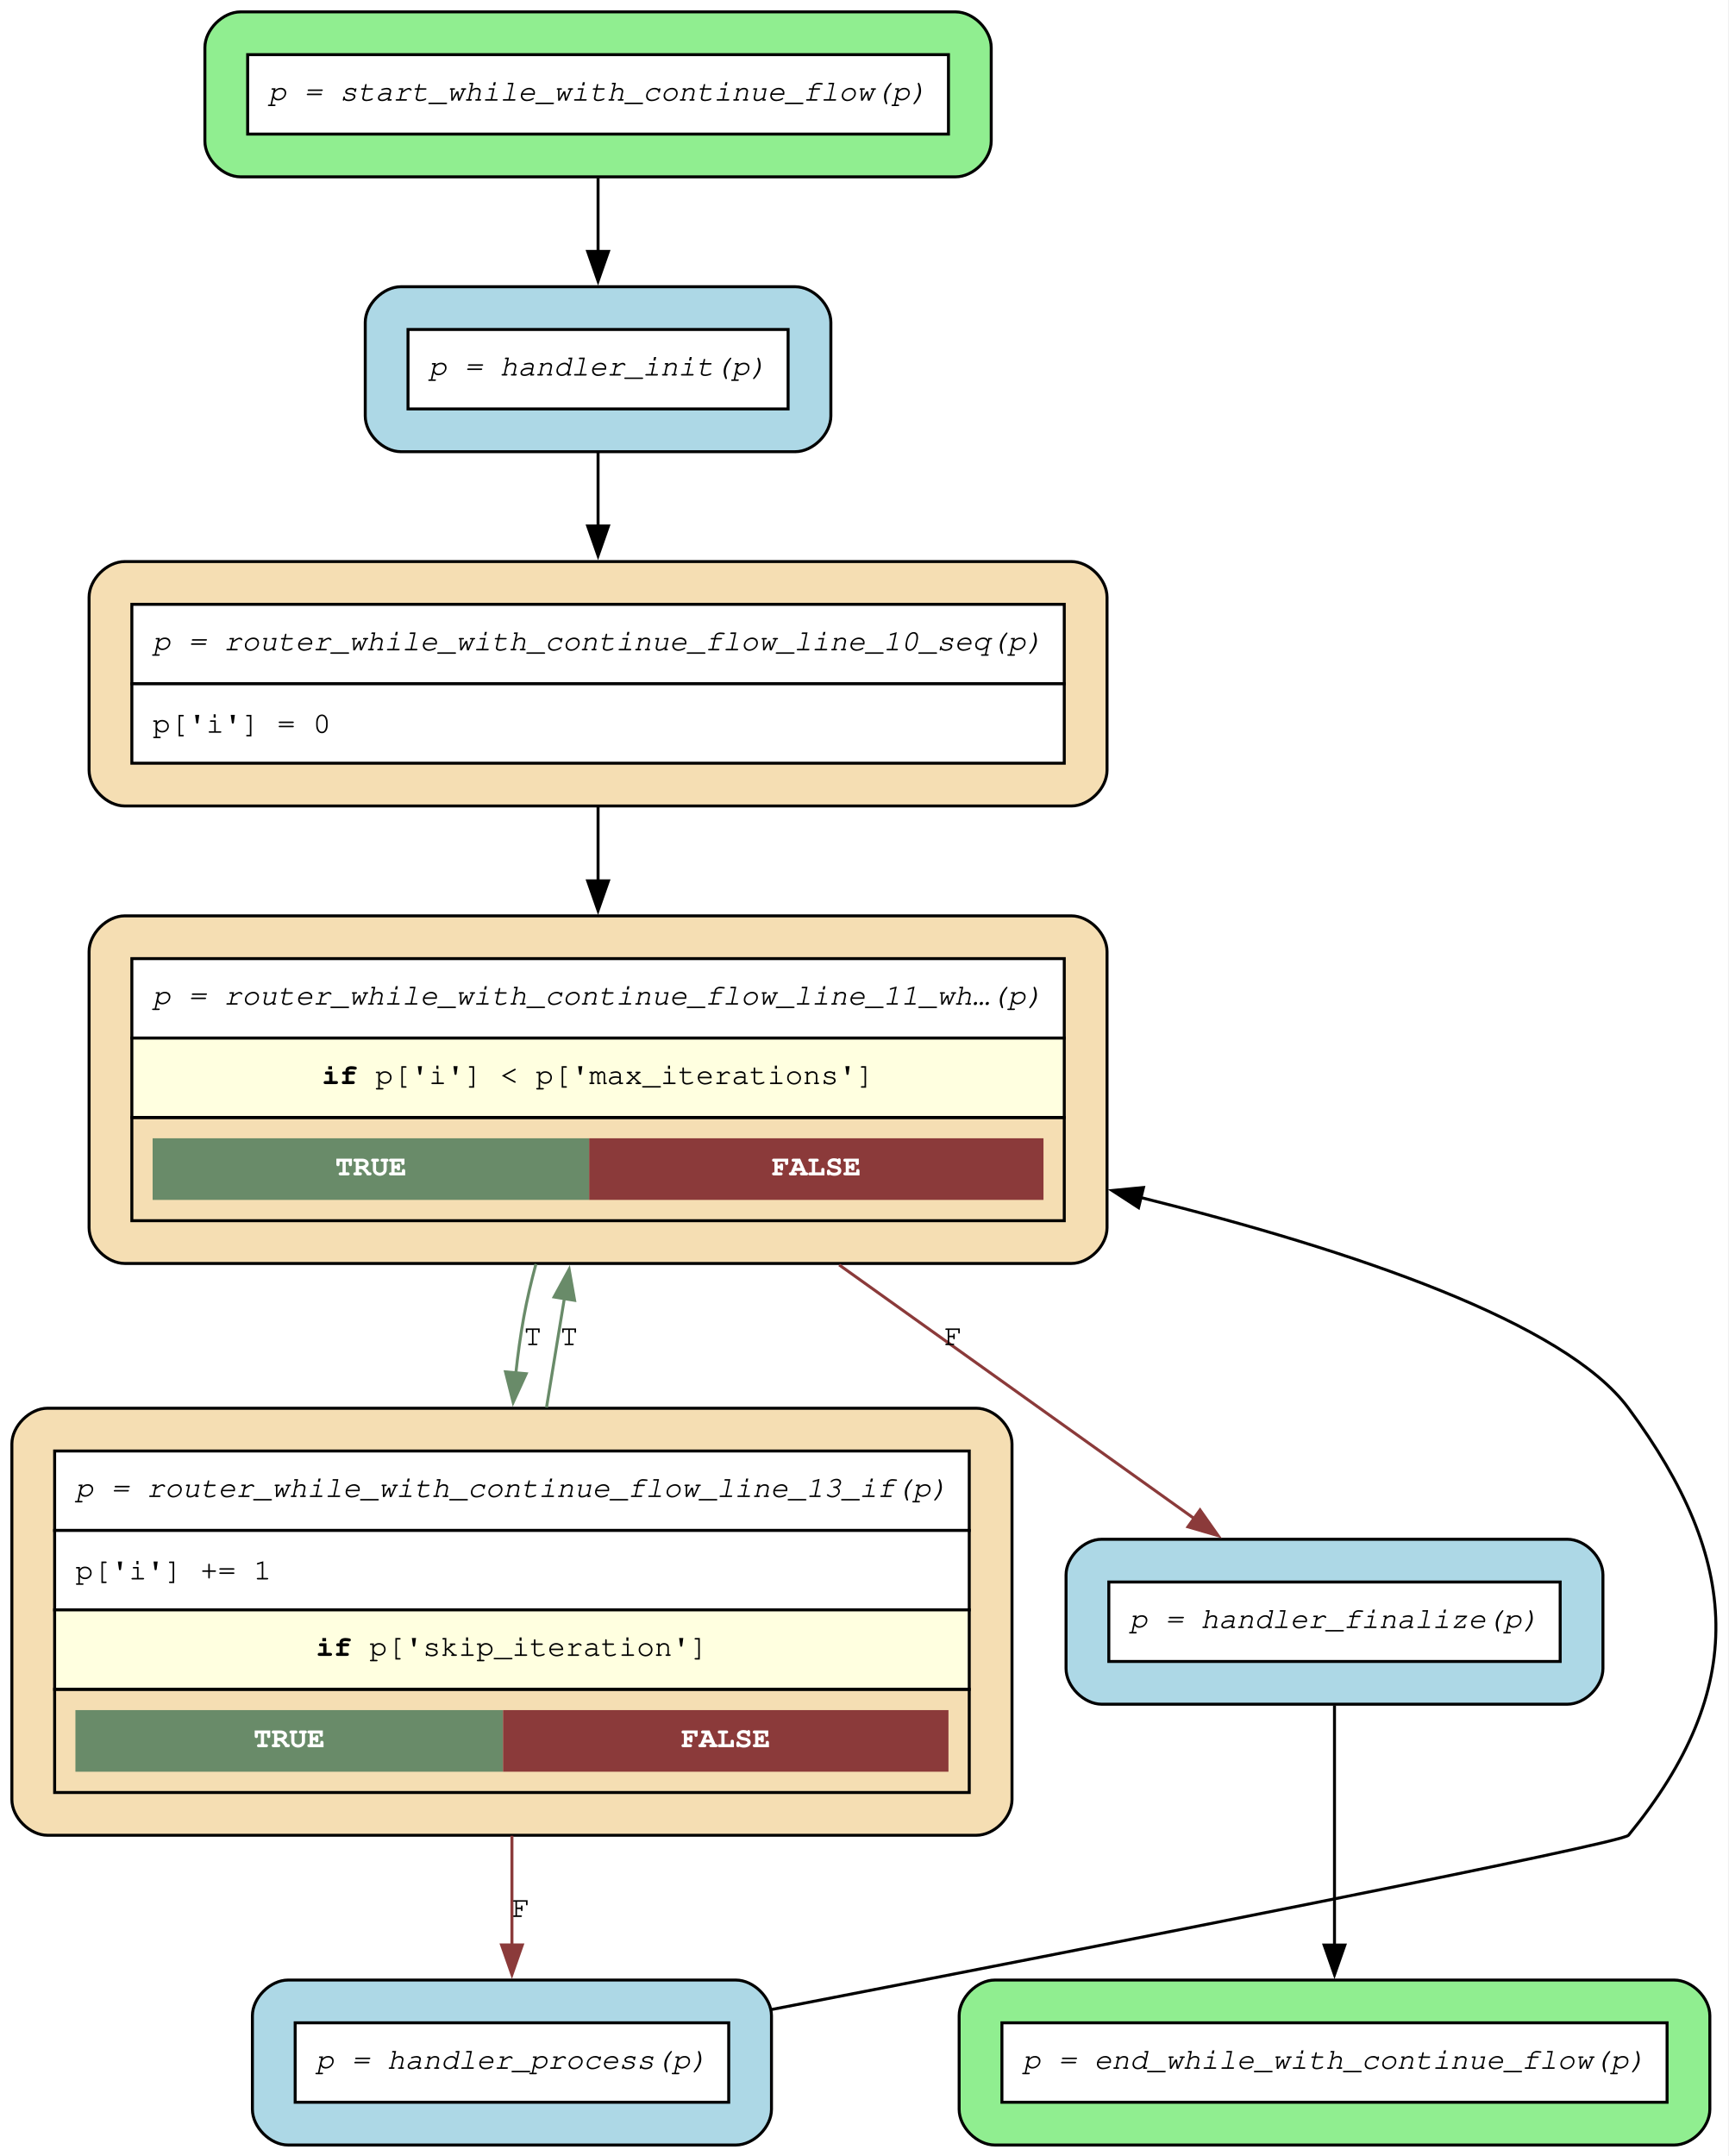
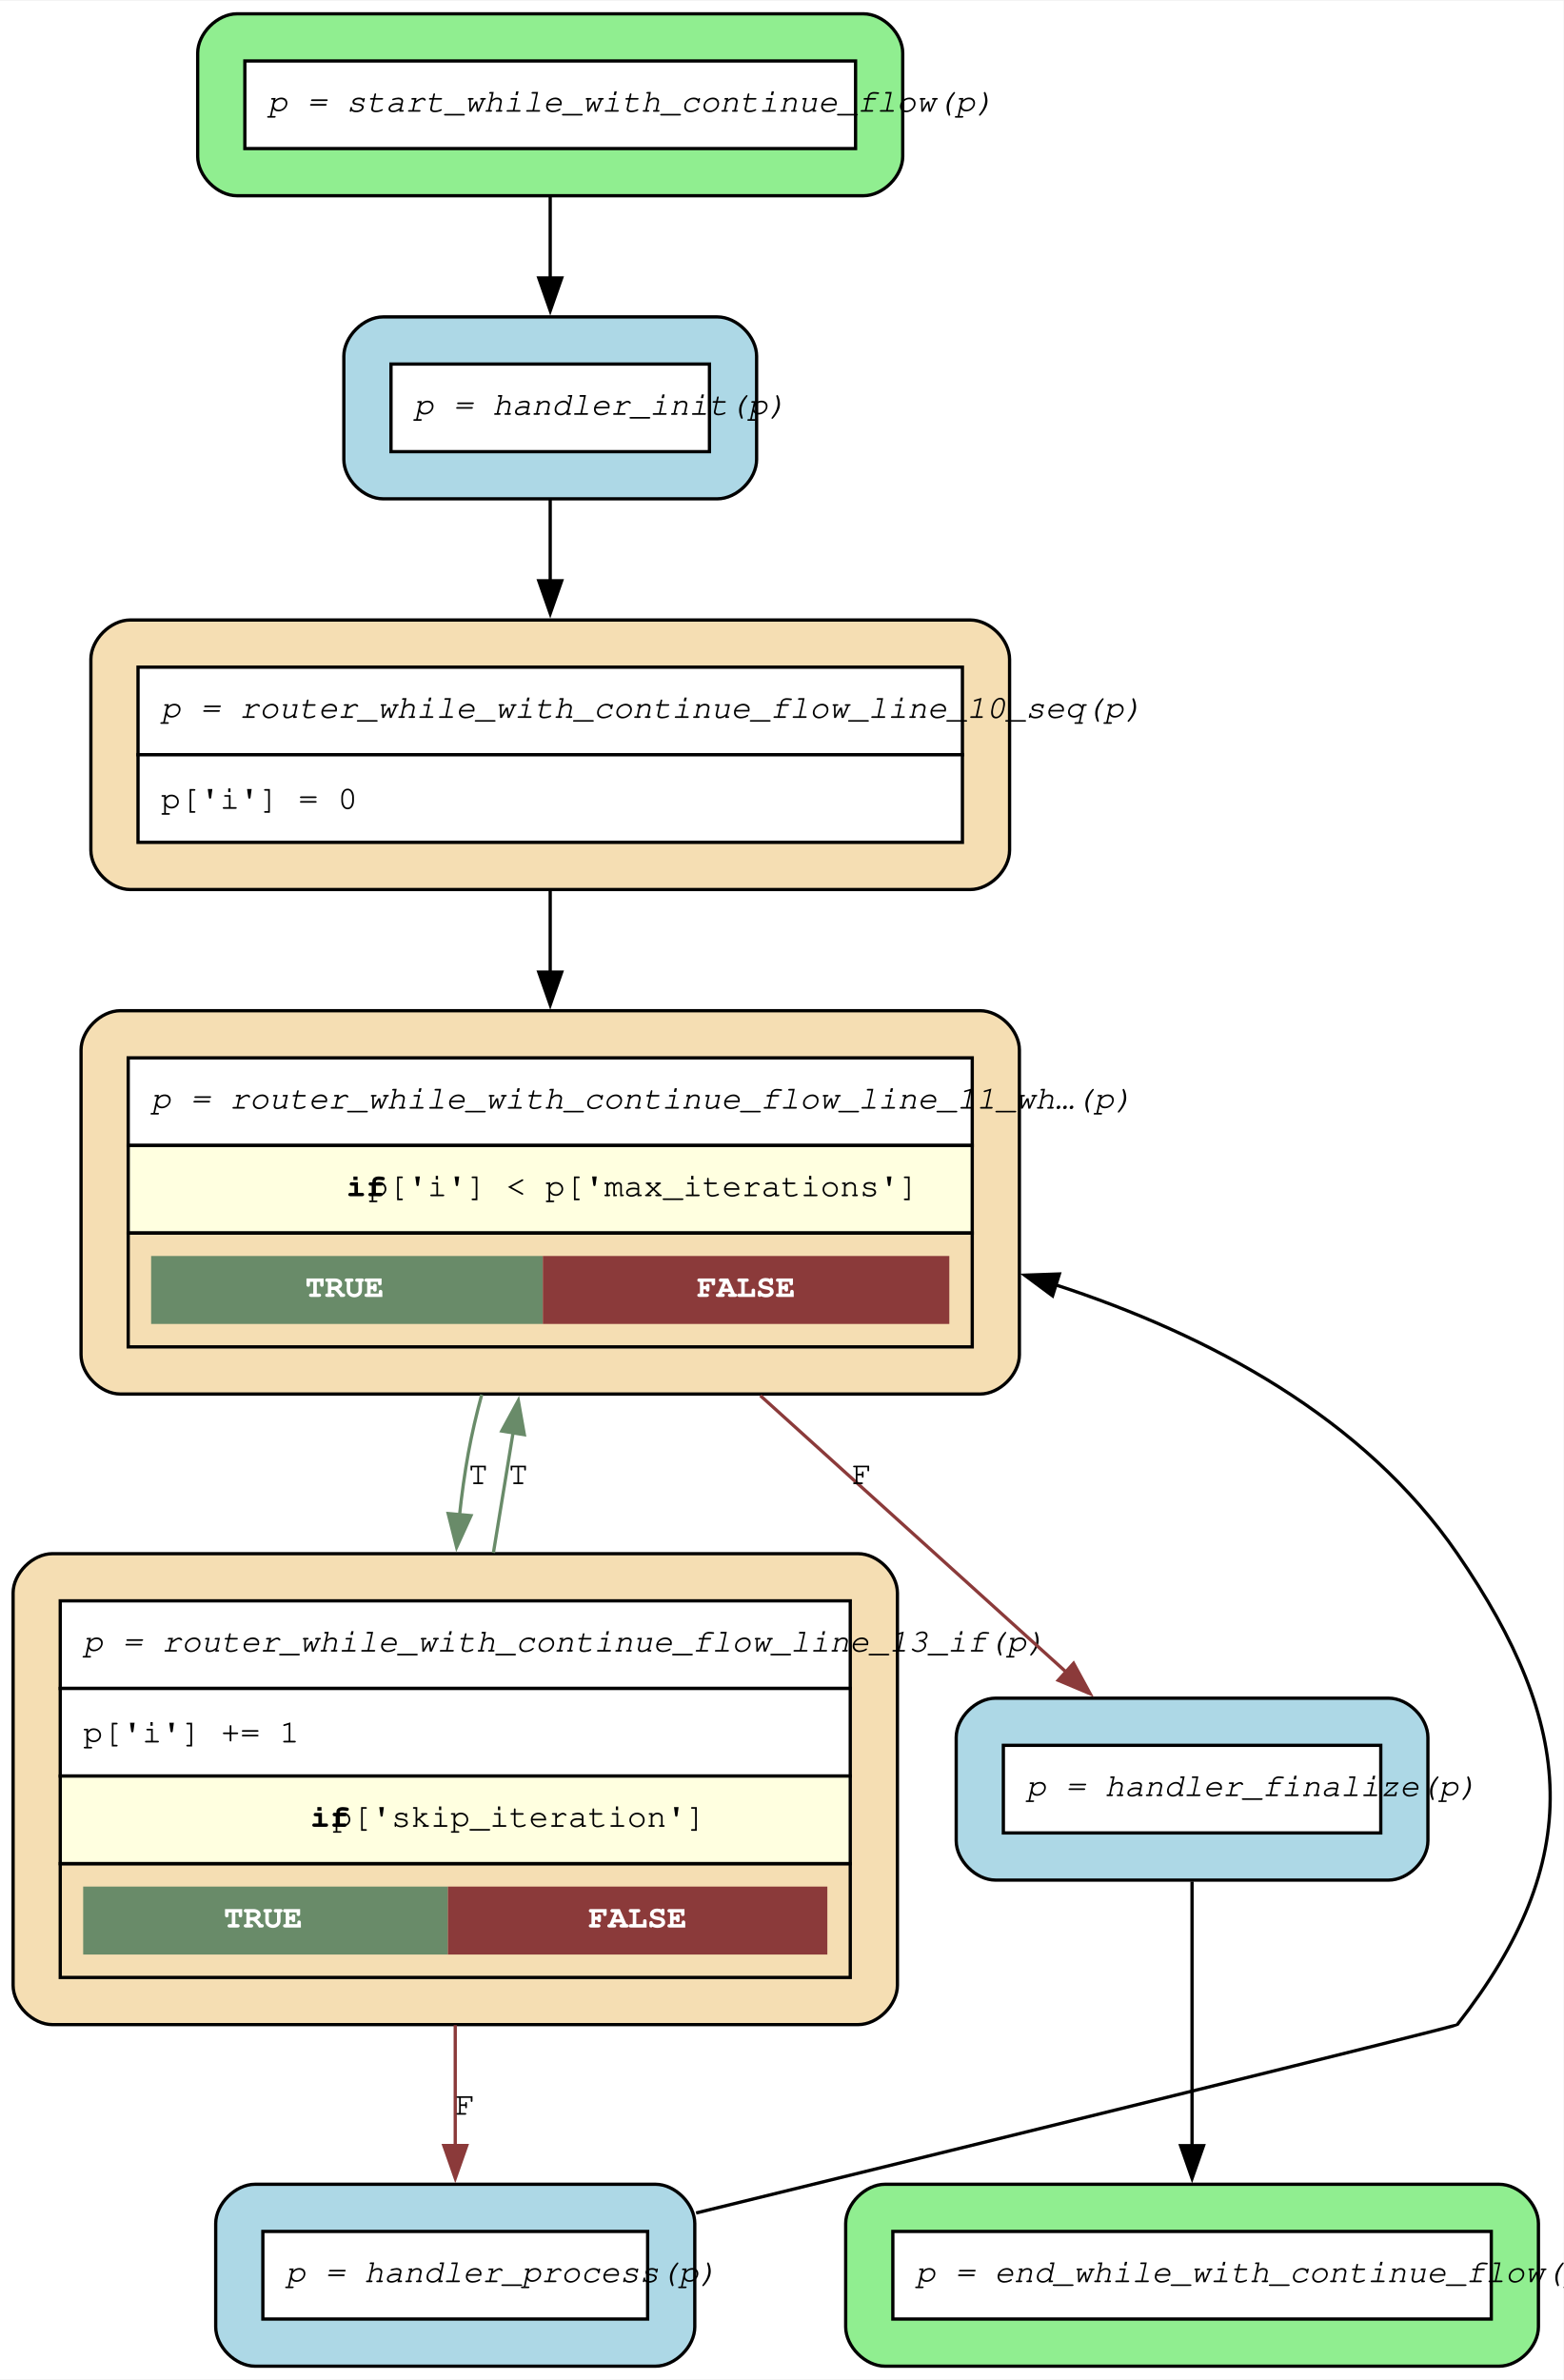
- <svg xmlns="http://www.w3.org/2000/svg" width="582pt" height="726pt" viewBox="0.00 0.00 582.00 726.00">
+ <svg xmlns="http://www.w3.org/2000/svg" width="477pt" height="726pt" viewBox="0.00 0.00 477.48 726.30">
  <g id="graph0" class="graph" transform="scale(1 1) rotate(0) translate(4 722.3)">
-     <polygon fill="white" stroke="none" points="-4,4 -4,-722.3 577.92,-722.3 577.92,4 -4,4" />
+     <polygon fill="white" stroke="none" points="-4,4 -4,-722.3 473.48,-722.3 473.48,4 -4,4" />
    <g id="node1" class="node">
-       <path fill="lightgreen" stroke="black" d="M317.8,-718.3C317.8,-718.3 77,-718.3 77,-718.3 71,-718.3 65,-712.3 65,-706.3 65,-706.3 65,-674.75 65,-674.75 65,-668.75 71,-662.75 77,-662.75 77,-662.75 317.8,-662.75 317.8,-662.75 323.8,-662.75 329.8,-668.75 329.8,-674.75 329.8,-674.75 329.8,-706.3 329.8,-706.3 329.8,-712.3 323.8,-718.3 317.8,-718.3" />
-       <polygon fill="white" stroke="none" points="79.4,-677.15 79.4,-703.9 315.4,-703.9 315.4,-677.15 79.4,-677.15" />
-       <polygon fill="none" stroke="black" points="79.4,-677.15 79.4,-703.9 315.4,-703.9 315.4,-677.15 79.4,-677.15" />
-       <text xml:space="preserve" text-anchor="start" x="86.4" y="-688.4" font-family="Courier,monospace" font-style="italic" font-size="10.00">p = start_while_with_continue_flow(p)</text>
+       <path fill="lightgreen" stroke="black" d="M259.67,-718.3C259.67,-718.3 68.37,-718.3 68.37,-718.3 62.37,-718.3 56.37,-712.3 56.37,-706.3 56.37,-706.3 56.37,-674.75 56.37,-674.75 56.37,-668.75 62.37,-662.75 68.37,-662.75 68.37,-662.75 259.67,-662.75 259.67,-662.75 265.67,-662.75 271.67,-668.75 271.67,-674.75 271.67,-674.75 271.67,-706.3 271.67,-706.3 271.67,-712.3 265.67,-718.3 259.67,-718.3" />
+       <polygon fill="white" stroke="none" points="70.77,-677.15 70.77,-703.9 257.27,-703.9 257.27,-677.15 70.77,-677.15" />
+       <polygon fill="none" stroke="black" points="70.77,-677.15 70.77,-703.9 257.27,-703.9 257.27,-677.15 70.77,-677.15" />
+       <text text-anchor="start" x="77.77" y="-688.4" font-family="Courier,monospace" font-style="italic" font-size="10.00">p = start_while_with_continue_flow(p)</text>
    </g>
    <g id="node7" class="node">
-       <path fill="lightblue" stroke="black" d="M263.8,-625.75C263.8,-625.75 131,-625.75 131,-625.75 125,-625.75 119,-619.75 119,-613.75 119,-613.75 119,-582.2 119,-582.2 119,-576.2 125,-570.2 131,-570.2 131,-570.2 263.8,-570.2 263.8,-570.2 269.8,-570.2 275.8,-576.2 275.8,-582.2 275.8,-582.2 275.8,-613.75 275.8,-613.75 275.8,-619.75 269.8,-625.75 263.8,-625.75" />
-       <polygon fill="white" stroke="none" points="133.4,-584.6 133.4,-611.35 261.4,-611.35 261.4,-584.6 133.4,-584.6" />
-       <polygon fill="none" stroke="black" points="133.4,-584.6 133.4,-611.35 261.4,-611.35 261.4,-584.6 133.4,-584.6" />
-       <text xml:space="preserve" text-anchor="start" x="140.4" y="-595.85" font-family="Courier,monospace" font-style="italic" font-size="10.00">p = handler_init(p)</text>
+       <path fill="lightblue" stroke="black" d="M215.05,-625.75C215.05,-625.75 113,-625.75 113,-625.75 107,-625.75 101,-619.75 101,-613.75 101,-613.75 101,-582.2 101,-582.2 101,-576.2 107,-570.2 113,-570.2 113,-570.2 215.05,-570.2 215.05,-570.2 221.05,-570.2 227.05,-576.2 227.05,-582.2 227.05,-582.2 227.05,-613.75 227.05,-613.75 227.05,-619.75 221.05,-625.75 215.05,-625.75" />
+       <polygon fill="white" stroke="none" points="115.4,-584.6 115.4,-611.35 212.65,-611.35 212.65,-584.6 115.4,-584.6" />
+       <polygon fill="none" stroke="black" points="115.4,-584.6 115.4,-611.35 212.65,-611.35 212.65,-584.6 115.4,-584.6" />
+       <text text-anchor="start" x="122.4" y="-595.85" font-family="Courier,monospace" font-style="italic" font-size="10.00">p = handler_init(p)</text>
    </g>
    <g id="edge9" class="edge">
-       <path fill="none" stroke="black" d="M197.4,-662.36C197.4,-654.57 197.4,-645.92 197.4,-637.58" />
-       <polygon fill="black" stroke="black" points="200.9,-637.64 197.4,-627.64 193.9,-637.64 200.9,-637.64" />
+       <path fill="none" stroke="black" d="M164.02,-662.36C164.02,-654.57 164.02,-645.92 164.02,-637.58" />
+       <polygon fill="black" stroke="black" points="167.53,-637.64 164.03,-627.64 160.53,-637.64 167.53,-637.64" />
    </g>
    <g id="node2" class="node">
-       <path fill="wheat" stroke="black" d="M324.8,-248.1C324.8,-248.1 12,-248.1 12,-248.1 6,-248.1 0,-242.1 0,-236.1 0,-236.1 0,-116.3 0,-116.3 0,-110.3 6,-104.3 12,-104.3 12,-104.3 324.8,-104.3 324.8,-104.3 330.8,-104.3 336.8,-110.3 336.8,-116.3 336.8,-116.3 336.8,-236.1 336.8,-236.1 336.8,-242.1 330.8,-248.1 324.8,-248.1" />
-       <polygon fill="white" stroke="none" points="14.4,-206.95 14.4,-233.7 322.4,-233.7 322.4,-206.95 14.4,-206.95" />
-       <polygon fill="none" stroke="black" points="14.4,-206.95 14.4,-233.7 322.4,-233.7 322.4,-206.95 14.4,-206.95" />
-       <text xml:space="preserve" text-anchor="start" x="21.4" y="-218.2" font-family="Courier,monospace" font-style="italic" font-size="10.00">p = router_while_with_continue_flow_line_13_if(p)</text>
-       <polygon fill="white" stroke="none" points="14.4,-180.2 14.4,-206.95 322.4,-206.95 322.4,-180.2 14.4,-180.2" />
-       <polygon fill="none" stroke="black" points="14.4,-180.2 14.4,-206.95 322.4,-206.95 322.4,-180.2 14.4,-180.2" />
-       <text xml:space="preserve" text-anchor="start" x="21.4" y="-190.45" font-family="Courier,monospace" font-size="10.00">p['i'] += 1</text>
-       <polygon fill="lightyellow" stroke="none" points="14.4,-153.45 14.4,-180.2 322.4,-180.2 322.4,-153.45 14.4,-153.45" />
-       <polygon fill="none" stroke="black" points="14.4,-153.45 14.4,-180.2 322.4,-180.2 322.4,-153.45 14.4,-153.45" />
-       <text xml:space="preserve" text-anchor="start" x="102.4" y="-164.7" font-family="Courier,monospace" font-weight="bold" font-size="10.00">if</text>
-       <text xml:space="preserve" text-anchor="start" x="114.4" y="-164.7" font-family="Courier,monospace" font-size="10.00"> p['skip_iteration']</text>
-       <polygon fill="none" stroke="black" points="14.4,-118.7 14.4,-153.45 322.4,-153.45 322.4,-118.7 14.4,-118.7" />
-       <polygon fill="#698b69" stroke="none" points="21.4,-125.7 21.4,-146.45 165.4,-146.45 165.4,-125.7 21.4,-125.7" />
-       <text xml:space="preserve" text-anchor="start" x="81.4" y="-133.95" font-family="Courier,monospace" font-weight="bold" font-size="10.00" fill="white">TRUE</text>
-       <polygon fill="#8b3a3a" stroke="none" points="165.4,-125.7 165.4,-146.45 315.4,-146.45 315.4,-125.7 165.4,-125.7" />
-       <text xml:space="preserve" text-anchor="start" x="225.4" y="-133.95" font-family="Courier,monospace" font-weight="bold" font-size="10.00" fill="white">FALSE</text>
+       <path fill="wheat" stroke="black" d="M258.05,-248.1C258.05,-248.1 12,-248.1 12,-248.1 6,-248.1 0,-242.1 0,-236.1 0,-236.1 0,-116.3 0,-116.3 0,-110.3 6,-104.3 12,-104.3 12,-104.3 258.05,-104.3 258.05,-104.3 264.05,-104.3 270.05,-110.3 270.05,-116.3 270.05,-116.3 270.05,-236.1 270.05,-236.1 270.05,-242.1 264.05,-248.1 258.05,-248.1" />
+       <polygon fill="white" stroke="none" points="14.4,-206.95 14.4,-233.7 255.65,-233.7 255.65,-206.95 14.4,-206.95" />
+       <polygon fill="none" stroke="black" points="14.4,-206.95 14.4,-233.7 255.65,-233.7 255.65,-206.95 14.4,-206.95" />
+       <text text-anchor="start" x="21.4" y="-218.2" font-family="Courier,monospace" font-style="italic" font-size="10.00">p = router_while_with_continue_flow_line_13_if(p)</text>
+       <polygon fill="white" stroke="none" points="14.4,-180.2 14.4,-206.95 255.65,-206.95 255.65,-180.2 14.4,-180.2" />
+       <polygon fill="none" stroke="black" points="14.4,-180.2 14.4,-206.95 255.65,-206.95 255.65,-180.2 14.4,-180.2" />
+       <text text-anchor="start" x="21.4" y="-190.45" font-family="Courier,monospace" font-size="10.00">p['i'] += 1</text>
+       <polygon fill="lightyellow" stroke="none" points="14.4,-153.45 14.4,-180.2 255.65,-180.2 255.65,-153.45 14.4,-153.45" />
+       <polygon fill="none" stroke="black" points="14.4,-153.45 14.4,-180.2 255.65,-180.2 255.65,-153.45 14.4,-153.45" />
+       <text text-anchor="start" x="90.77" y="-164.7" font-family="Courier,monospace" font-weight="bold" font-size="10.00">if</text>
+       <text text-anchor="start" x="97.52" y="-164.7" font-family="Courier,monospace" font-size="10.00"> p['skip_iteration']</text>
+       <polygon fill="none" stroke="black" points="14.4,-118.7 14.4,-153.45 255.65,-153.45 255.65,-118.7 14.4,-118.7" />
+       <polygon fill="#698b69" stroke="none" points="21.4,-125.7 21.4,-146.45 132.77,-146.45 132.77,-125.7 21.4,-125.7" />
+       <text text-anchor="start" x="64.34" y="-133.95" font-family="Courier,monospace" font-weight="bold" font-size="10.00" fill="white">TRUE</text>
+       <polygon fill="#8b3a3a" stroke="none" points="132.77,-125.7 132.77,-146.45 248.65,-146.45 248.65,-125.7 132.77,-125.7" />
+       <text text-anchor="start" x="175.71" y="-133.95" font-family="Courier,monospace" font-weight="bold" font-size="10.00" fill="white">FALSE</text>
    </g>
    <g id="node3" class="node">
-       <path fill="wheat" stroke="black" d="M356.8,-413.9C356.8,-413.9 38,-413.9 38,-413.9 32,-413.9 26,-407.9 26,-401.9 26,-401.9 26,-308.85 26,-308.85 26,-302.85 32,-296.85 38,-296.85 38,-296.85 356.8,-296.85 356.8,-296.85 362.8,-296.85 368.8,-302.85 368.8,-308.85 368.8,-308.85 368.8,-401.9 368.8,-401.9 368.8,-407.9 362.8,-413.9 356.8,-413.9" />
-       <polygon fill="white" stroke="none" points="40.4,-372.75 40.4,-399.5 354.4,-399.5 354.4,-372.75 40.4,-372.75" />
-       <polygon fill="none" stroke="black" points="40.4,-372.75 40.4,-399.5 354.4,-399.5 354.4,-372.75 40.4,-372.75" />
-       <text xml:space="preserve" text-anchor="start" x="47.4" y="-384" font-family="Courier,monospace" font-style="italic" font-size="10.00">p = router_while_with_continue_flow_line_11_wh…(p)</text>
-       <polygon fill="lightyellow" stroke="none" points="40.4,-346 40.4,-372.75 354.4,-372.75 354.4,-346 40.4,-346" />
-       <polygon fill="none" stroke="black" points="40.4,-346 40.4,-372.75 354.4,-372.75 354.4,-346 40.4,-346" />
-       <text xml:space="preserve" text-anchor="start" x="104.4" y="-357.25" font-family="Courier,monospace" font-weight="bold" font-size="10.00">if</text>
-       <text xml:space="preserve" text-anchor="start" x="116.4" y="-357.25" font-family="Courier,monospace" font-size="10.00"> p['i'] &lt; p['max_iterations']</text>
-       <polygon fill="none" stroke="black" points="40.4,-311.25 40.4,-346 354.4,-346 354.4,-311.25 40.4,-311.25" />
-       <polygon fill="#698b69" stroke="none" points="47.4,-318.25 47.4,-339 194.4,-339 194.4,-318.25 47.4,-318.25" />
-       <text xml:space="preserve" text-anchor="start" x="108.9" y="-326.5" font-family="Courier,monospace" font-weight="bold" font-size="10.00" fill="white">TRUE</text>
-       <polygon fill="#8b3a3a" stroke="none" points="194.4,-318.25 194.4,-339 347.4,-339 347.4,-318.25 194.4,-318.25" />
-       <text xml:space="preserve" text-anchor="start" x="255.9" y="-326.5" font-family="Courier,monospace" font-weight="bold" font-size="10.00" fill="white">FALSE</text>
+       <path fill="wheat" stroke="black" d="M295.3,-413.9C295.3,-413.9 32.75,-413.9 32.75,-413.9 26.75,-413.9 20.75,-407.9 20.75,-401.9 20.75,-401.9 20.75,-308.85 20.75,-308.85 20.75,-302.85 26.75,-296.85 32.75,-296.85 32.75,-296.85 295.3,-296.85 295.3,-296.85 301.3,-296.85 307.3,-302.85 307.3,-308.85 307.3,-308.85 307.3,-401.9 307.3,-401.9 307.3,-407.9 301.3,-413.9 295.3,-413.9" />
+       <polygon fill="white" stroke="none" points="35.15,-372.75 35.15,-399.5 292.9,-399.5 292.9,-372.75 35.15,-372.75" />
+       <polygon fill="none" stroke="black" points="35.15,-372.75 35.15,-399.5 292.9,-399.5 292.9,-372.75 35.15,-372.75" />
+       <text text-anchor="start" x="42.15" y="-384" font-family="Courier,monospace" font-style="italic" font-size="10.00">p = router_while_with_continue_flow_line_11_wh…(p)</text>
+       <polygon fill="lightyellow" stroke="none" points="35.15,-346 35.15,-372.75 292.9,-372.75 292.9,-346 35.15,-346" />
+       <polygon fill="none" stroke="black" points="35.15,-346 35.15,-372.75 292.9,-372.75 292.9,-346 35.15,-346" />
+       <text text-anchor="start" x="101.77" y="-357.25" font-family="Courier,monospace" font-weight="bold" font-size="10.00">if</text>
+       <text text-anchor="start" x="108.52" y="-357.25" font-family="Courier,monospace" font-size="10.00"> p['i'] &lt; p['max_iterations']</text>
+       <polygon fill="none" stroke="black" points="35.15,-311.25 35.15,-346 292.9,-346 292.9,-311.25 35.15,-311.25" />
+       <polygon fill="#698b69" stroke="none" points="42.15,-318.25 42.15,-339 161.77,-339 161.77,-318.25 42.15,-318.25" />
+       <text text-anchor="start" x="89.21" y="-326.5" font-family="Courier,monospace" font-weight="bold" font-size="10.00" fill="white">TRUE</text>
+       <polygon fill="#8b3a3a" stroke="none" points="161.77,-318.25 161.77,-339 285.9,-339 285.9,-318.25 161.77,-318.25" />
+       <text text-anchor="start" x="208.84" y="-326.5" font-family="Courier,monospace" font-weight="bold" font-size="10.00" fill="white">FALSE</text>
    </g>
    <g id="edge8" class="edge">
-       <path fill="none" stroke="#698b69" d="M180.04,-248.34C182.02,-260.42 184.07,-272.96 186.04,-285" />
-       <polygon fill="#698b69" stroke="#698b69" points="182.59,-285.56 187.66,-294.87 189.5,-284.43 182.59,-285.56" />
-       <text xml:space="preserve" text-anchor="middle" x="187.64" y="-269.35" font-family="Courier,monospace" font-size="10.00">T</text>
+       <path fill="none" stroke="#698b69" d="M146.67,-248.34C148.65,-260.42 150.7,-272.96 152.67,-285" />
+       <polygon fill="#698b69" stroke="#698b69" points="149.22,-285.56 154.28,-294.87 156.12,-284.43 149.22,-285.56" />
+       <text text-anchor="middle" x="154.26" y="-269.35" font-family="Courier,monospace" font-size="10.00">T</text>
    </g>
    <g id="node8" class="node">
-       <path fill="lightblue" stroke="black" d="M243.8,-55.55C243.8,-55.55 93,-55.55 93,-55.55 87,-55.55 81,-49.55 81,-43.55 81,-43.55 81,-12 81,-12 81,-6 87,0 93,0 93,0 243.8,0 243.8,0 249.8,0 255.8,-6 255.8,-12 255.8,-12 255.8,-43.55 255.8,-43.55 255.8,-49.55 249.8,-55.55 243.8,-55.55" />
-       <polygon fill="white" stroke="none" points="95.4,-14.4 95.4,-41.15 241.4,-41.15 241.4,-14.4 95.4,-14.4" />
-       <polygon fill="none" stroke="black" points="95.4,-14.4 95.4,-41.15 241.4,-41.15 241.4,-14.4 95.4,-14.4" />
-       <text xml:space="preserve" text-anchor="start" x="102.4" y="-25.65" font-family="Courier,monospace" font-style="italic" font-size="10.00">p = handler_process(p)</text>
+       <path fill="lightblue" stroke="black" d="M196.17,-55.55C196.17,-55.55 73.87,-55.55 73.87,-55.55 67.87,-55.55 61.87,-49.55 61.87,-43.55 61.87,-43.55 61.87,-12 61.87,-12 61.87,-6 67.87,0 73.87,0 73.87,0 196.17,0 196.17,0 202.17,0 208.17,-6 208.17,-12 208.17,-12 208.17,-43.55 208.17,-43.55 208.17,-49.55 202.17,-55.55 196.17,-55.55" />
+       <polygon fill="white" stroke="none" points="76.27,-14.4 76.27,-41.15 193.77,-41.15 193.77,-14.4 76.27,-14.4" />
+       <polygon fill="none" stroke="black" points="76.27,-14.4 76.27,-41.15 193.77,-41.15 193.77,-14.4 76.27,-14.4" />
+       <text text-anchor="start" x="83.27" y="-25.65" font-family="Courier,monospace" font-style="italic" font-size="10.00">p = handler_process(p)</text>
    </g>
    <g id="edge7" class="edge">
-       <path fill="none" stroke="#8b3a3a" d="M168.4,-104.13C168.4,-91.37 168.4,-78.52 168.4,-67.14" />
-       <polygon fill="#8b3a3a" stroke="#8b3a3a" points="171.9,-67.38 168.4,-57.38 164.9,-67.38 171.9,-67.38" />
-       <text xml:space="preserve" text-anchor="middle" x="171.4" y="-76.8" font-family="Courier,monospace" font-size="10.00">F</text>
+       <path fill="none" stroke="#8b3a3a" d="M135.02,-104.13C135.02,-91.37 135.02,-78.52 135.02,-67.14" />
+       <polygon fill="#8b3a3a" stroke="#8b3a3a" points="138.53,-67.38 135.03,-57.38 131.53,-67.38 138.53,-67.38" />
+       <text text-anchor="middle" x="138.02" y="-76.8" font-family="Courier,monospace" font-size="10.00">F</text>
    </g>
    <g id="edge6" class="edge">
-       <path fill="none" stroke="#698b69" d="M176.48,-296.66C174.87,-290.7 173.46,-284.69 172.4,-278.85 171.27,-272.62 170.38,-266.13 169.68,-259.59" />
-       <polygon fill="#698b69" stroke="#698b69" points="173.2,-259.72 168.81,-250.07 166.23,-260.35 173.2,-259.72" />
-       <text xml:space="preserve" text-anchor="middle" x="175.4" y="-269.35" font-family="Courier,monospace" font-size="10.00">T</text>
+       <path fill="none" stroke="#698b69" d="M143.11,-296.66C141.49,-290.7 140.09,-284.69 139.02,-278.85 137.89,-272.62 137,-266.13 136.3,-259.59" />
+       <polygon fill="#698b69" stroke="#698b69" points="139.83,-259.72 135.44,-250.07 132.86,-260.35 139.83,-259.72" />
+       <text text-anchor="middle" x="142.02" y="-269.35" font-family="Courier,monospace" font-size="10.00">T</text>
    </g>
    <g id="node6" class="node">
-       <path fill="lightblue" stroke="black" d="M523.8,-203.98C523.8,-203.98 367,-203.98 367,-203.98 361,-203.98 355,-197.98 355,-191.98 355,-191.98 355,-160.43 355,-160.43 355,-154.43 361,-148.43 367,-148.43 367,-148.43 523.8,-148.43 523.8,-148.43 529.8,-148.43 535.8,-154.43 535.8,-160.43 535.8,-160.43 535.8,-191.98 535.8,-191.98 535.8,-197.98 529.8,-203.98 523.8,-203.98" />
-       <polygon fill="white" stroke="none" points="369.4,-162.83 369.4,-189.58 521.4,-189.58 521.4,-162.83 369.4,-162.83" />
-       <polygon fill="none" stroke="black" points="369.4,-162.83 369.4,-189.58 521.4,-189.58 521.4,-162.83 369.4,-162.83" />
-       <text xml:space="preserve" text-anchor="start" x="376.4" y="-174.08" font-family="Courier,monospace" font-style="italic" font-size="10.00">p = handler_finalize(p)</text>
+       <path fill="lightblue" stroke="black" d="M420.05,-203.98C420.05,-203.98 300,-203.98 300,-203.98 294,-203.98 288,-197.98 288,-191.98 288,-191.98 288,-160.43 288,-160.43 288,-154.43 294,-148.43 300,-148.43 300,-148.43 420.05,-148.43 420.05,-148.43 426.05,-148.43 432.05,-154.43 432.05,-160.43 432.05,-160.43 432.05,-191.98 432.05,-191.98 432.05,-197.98 426.05,-203.98 420.05,-203.98" />
+       <polygon fill="white" stroke="none" points="302.4,-162.83 302.4,-189.58 417.65,-189.58 417.65,-162.83 302.4,-162.83" />
+       <polygon fill="none" stroke="black" points="302.4,-162.83 302.4,-189.58 417.65,-189.58 417.65,-162.83 302.4,-162.83" />
+       <text text-anchor="start" x="309.4" y="-174.08" font-family="Courier,monospace" font-style="italic" font-size="10.00">p = handler_finalize(p)</text>
    </g>
    <g id="edge5" class="edge">
-       <path fill="none" stroke="#8b3a3a" d="M278.6,-296.36C318.25,-268.04 364.54,-234.97 398.28,-210.86" />
-       <polygon fill="#8b3a3a" stroke="#8b3a3a" points="400.12,-213.85 406.22,-205.19 396.05,-208.16 400.12,-213.85" />
-       <text xml:space="preserve" text-anchor="middle" x="316.96" y="-269.35" font-family="Courier,monospace" font-size="10.00">F</text>
+       <path fill="none" stroke="#8b3a3a" d="M228.2,-296.36C259.13,-268.4 295.18,-235.82 321.76,-211.79" />
+       <polygon fill="#8b3a3a" stroke="#8b3a3a" points="323.84,-214.63 328.91,-205.33 319.15,-209.44 323.84,-214.63" />
+       <text text-anchor="middle" x="259.15" y="-269.35" font-family="Courier,monospace" font-size="10.00">F</text>
    </g>
    <g id="node4" class="node">
-       <path fill="wheat" stroke="black" d="M356.8,-533.2C356.8,-533.2 38,-533.2 38,-533.2 32,-533.2 26,-527.2 26,-521.2 26,-521.2 26,-462.9 26,-462.9 26,-456.9 32,-450.9 38,-450.9 38,-450.9 356.8,-450.9 356.8,-450.9 362.8,-450.9 368.8,-456.9 368.8,-462.9 368.8,-462.9 368.8,-521.2 368.8,-521.2 368.8,-527.2 362.8,-533.2 356.8,-533.2" />
-       <polygon fill="white" stroke="none" points="40.4,-492.05 40.4,-518.8 354.4,-518.8 354.4,-492.05 40.4,-492.05" />
-       <polygon fill="none" stroke="black" points="40.4,-492.05 40.4,-518.8 354.4,-518.8 354.4,-492.05 40.4,-492.05" />
-       <text xml:space="preserve" text-anchor="start" x="47.4" y="-503.3" font-family="Courier,monospace" font-style="italic" font-size="10.00">p = router_while_with_continue_flow_line_10_seq(p)</text>
-       <polygon fill="white" stroke="none" points="40.4,-465.3 40.4,-492.05 354.4,-492.05 354.4,-465.3 40.4,-465.3" />
-       <polygon fill="none" stroke="black" points="40.4,-465.3 40.4,-492.05 354.4,-492.05 354.4,-465.3 40.4,-465.3" />
-       <text xml:space="preserve" text-anchor="start" x="47.4" y="-475.55" font-family="Courier,monospace" font-size="10.00">p['i'] = 0</text>
+       <path fill="wheat" stroke="black" d="M292.3,-533.2C292.3,-533.2 35.75,-533.2 35.75,-533.2 29.75,-533.2 23.75,-527.2 23.75,-521.2 23.75,-521.2 23.75,-462.9 23.75,-462.9 23.75,-456.9 29.75,-450.9 35.75,-450.9 35.75,-450.9 292.3,-450.9 292.3,-450.9 298.3,-450.9 304.3,-456.9 304.3,-462.9 304.3,-462.9 304.3,-521.2 304.3,-521.2 304.3,-527.2 298.3,-533.2 292.3,-533.2" />
+       <polygon fill="white" stroke="none" points="38.15,-492.05 38.15,-518.8 289.9,-518.8 289.9,-492.05 38.15,-492.05" />
+       <polygon fill="none" stroke="black" points="38.15,-492.05 38.15,-518.8 289.9,-518.8 289.9,-492.05 38.15,-492.05" />
+       <text text-anchor="start" x="45.15" y="-503.3" font-family="Courier,monospace" font-style="italic" font-size="10.00">p = router_while_with_continue_flow_line_10_seq(p)</text>
+       <polygon fill="white" stroke="none" points="38.15,-465.3 38.15,-492.05 289.9,-492.05 289.9,-465.3 38.15,-465.3" />
+       <polygon fill="none" stroke="black" points="38.15,-465.3 38.15,-492.05 289.9,-492.05 289.9,-465.3 38.15,-465.3" />
+       <text text-anchor="start" x="45.15" y="-475.55" font-family="Courier,monospace" font-size="10.00">p['i'] = 0</text>
    </g>
    <g id="edge4" class="edge">
-       <path fill="none" stroke="black" d="M197.4,-450.64C197.4,-442.67 197.4,-434.09 197.4,-425.48" />
-       <polygon fill="black" stroke="black" points="200.9,-425.69 197.4,-415.69 193.9,-425.69 200.9,-425.69" />
+       <path fill="none" stroke="black" d="M164.02,-450.64C164.02,-442.67 164.02,-434.09 164.02,-425.48" />
+       <polygon fill="black" stroke="black" points="167.53,-425.69 164.03,-415.69 160.53,-425.69 167.53,-425.69" />
    </g>
    <g id="node5" class="node">
-       <path fill="lightgreen" stroke="black" d="M559.8,-55.55C559.8,-55.55 331,-55.55 331,-55.55 325,-55.55 319,-49.55 319,-43.55 319,-43.55 319,-12 319,-12 319,-6 325,0 331,0 331,0 559.8,0 559.8,0 565.8,0 571.8,-6 571.8,-12 571.8,-12 571.8,-43.55 571.8,-43.55 571.8,-49.55 565.8,-55.55 559.8,-55.55" />
-       <polygon fill="white" stroke="none" points="333.4,-14.4 333.4,-41.15 557.4,-41.15 557.4,-14.4 333.4,-14.4" />
-       <polygon fill="none" stroke="black" points="333.4,-14.4 333.4,-41.15 557.4,-41.15 557.4,-14.4 333.4,-14.4" />
-       <text xml:space="preserve" text-anchor="start" x="340.4" y="-25.65" font-family="Courier,monospace" font-style="italic" font-size="10.00">p = end_while_with_continue_flow(p)</text>
+       <path fill="lightgreen" stroke="black" d="M453.8,-55.55C453.8,-55.55 266.25,-55.55 266.25,-55.55 260.25,-55.55 254.25,-49.55 254.25,-43.55 254.25,-43.55 254.25,-12 254.25,-12 254.25,-6 260.25,0 266.25,0 266.25,0 453.8,0 453.8,0 459.8,0 465.8,-6 465.8,-12 465.8,-12 465.8,-43.55 465.8,-43.55 465.8,-49.55 459.8,-55.55 453.8,-55.55" />
+       <polygon fill="white" stroke="none" points="268.65,-14.4 268.65,-41.15 451.4,-41.15 451.4,-14.4 268.65,-14.4" />
+       <polygon fill="none" stroke="black" points="268.65,-14.4 268.65,-41.15 451.4,-41.15 451.4,-14.4 268.65,-14.4" />
+       <text text-anchor="start" x="275.65" y="-25.65" font-family="Courier,monospace" font-style="italic" font-size="10.00">p = end_while_with_continue_flow(p)</text>
    </g>
    <g id="edge1" class="edge">
-       <path fill="none" stroke="black" d="M445.4,-148C445.4,-125.3 445.4,-92.66 445.4,-67.28" />
-       <polygon fill="black" stroke="black" points="448.9,-67.34 445.4,-57.34 441.9,-67.34 448.9,-67.34" />
+       <path fill="none" stroke="black" d="M360.02,-148C360.02,-125.3 360.02,-92.66 360.02,-67.28" />
+       <polygon fill="black" stroke="black" points="363.53,-67.34 360.03,-57.34 356.53,-67.34 363.53,-67.34" />
    </g>
    <g id="edge2" class="edge">
-       <path fill="none" stroke="black" d="M197.4,-569.94C197.4,-562.25 197.4,-553.6 197.4,-544.95" />
-       <polygon fill="black" stroke="black" points="200.9,-545.18 197.4,-535.18 193.9,-545.18 200.9,-545.18" />
+       <path fill="none" stroke="black" d="M164.02,-569.94C164.02,-562.25 164.02,-553.6 164.02,-544.95" />
+       <polygon fill="black" stroke="black" points="167.53,-545.18 164.03,-535.18 160.53,-545.18 167.53,-545.18" />
    </g>
    <g id="edge3" class="edge">
-       <path fill="none" stroke="black" d="M255.87,-45.64C366.23,-67.03 542.09,-101.48 544.4,-104.3 584.9,-153.74 582.4,-196.72 544.4,-248.1 523.11,-276.89 452.32,-301.06 380.18,-319.05" />
-       <polygon fill="black" stroke="black" points="379.42,-315.63 370.53,-321.41 381.08,-322.43 379.42,-315.63" />
+       <path fill="none" stroke="black" d="M208.57,-46.78C298.96,-68.93 440.57,-103.71 441.02,-104.3 480.43,-154.62 477.23,-195.43 441.02,-248.1 412.54,-289.54 365.5,-314.82 318.2,-330.25" />
+       <polygon fill="black" stroke="black" points="317.43,-326.83 308.92,-333.14 319.51,-333.51 317.43,-326.83" />
    </g>
  </g>
</svg>
